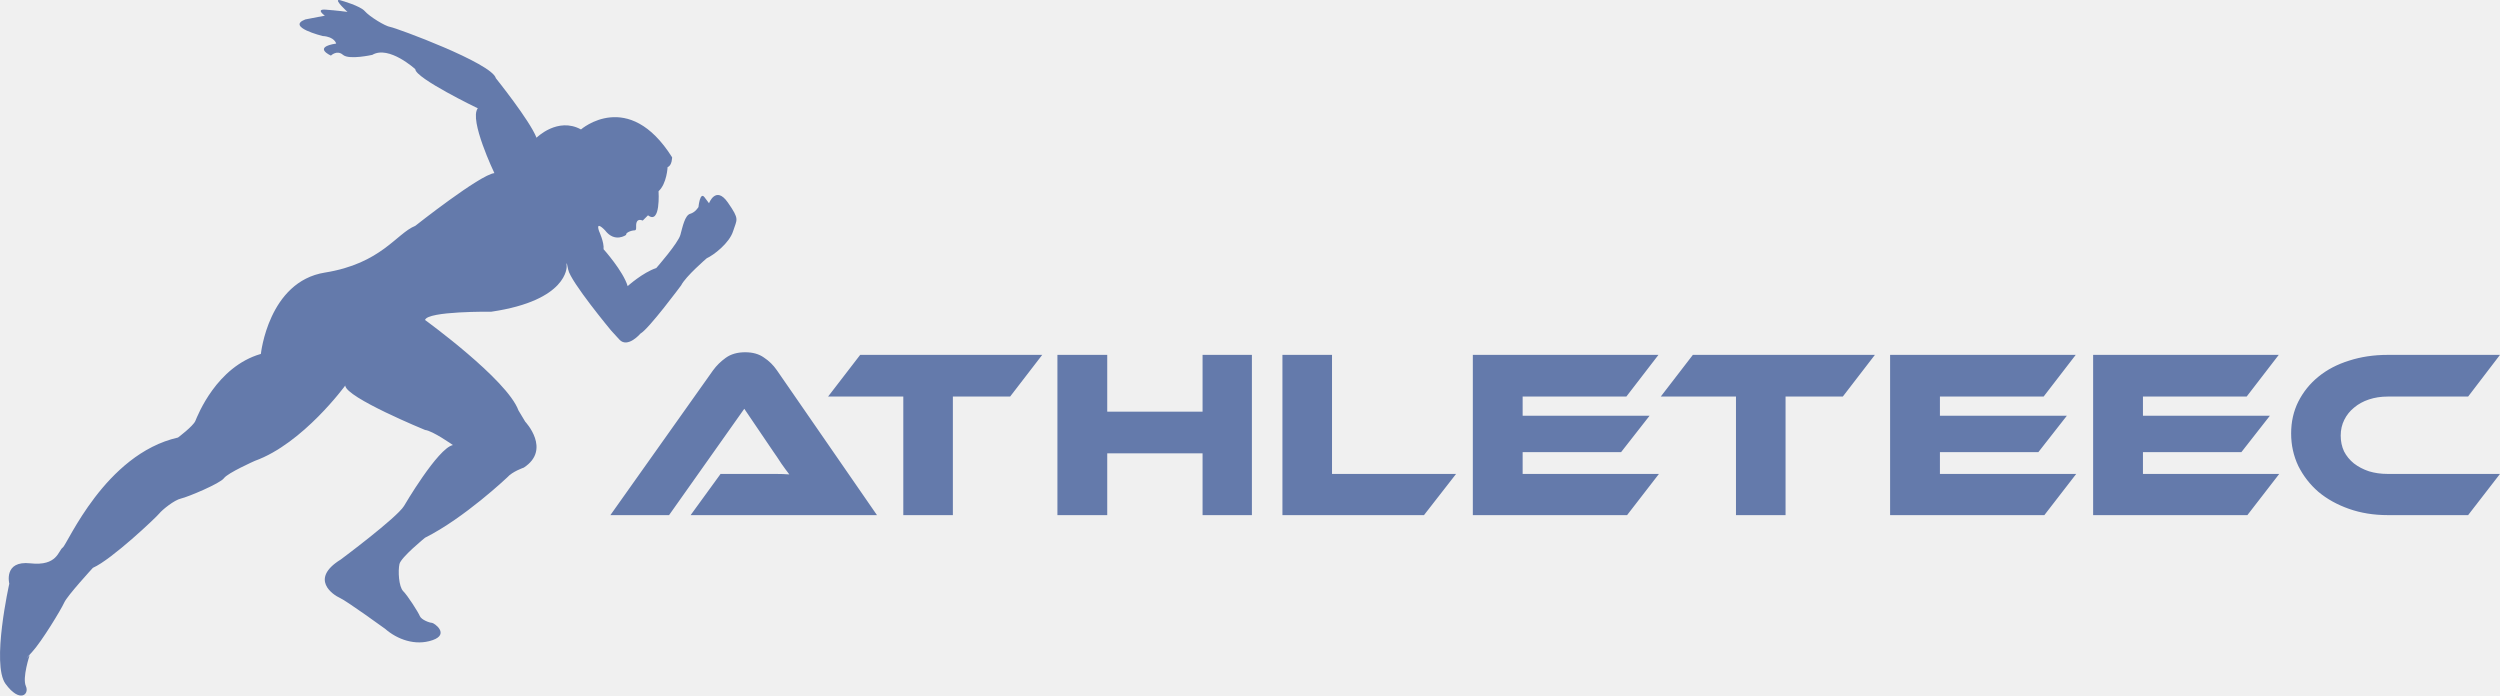
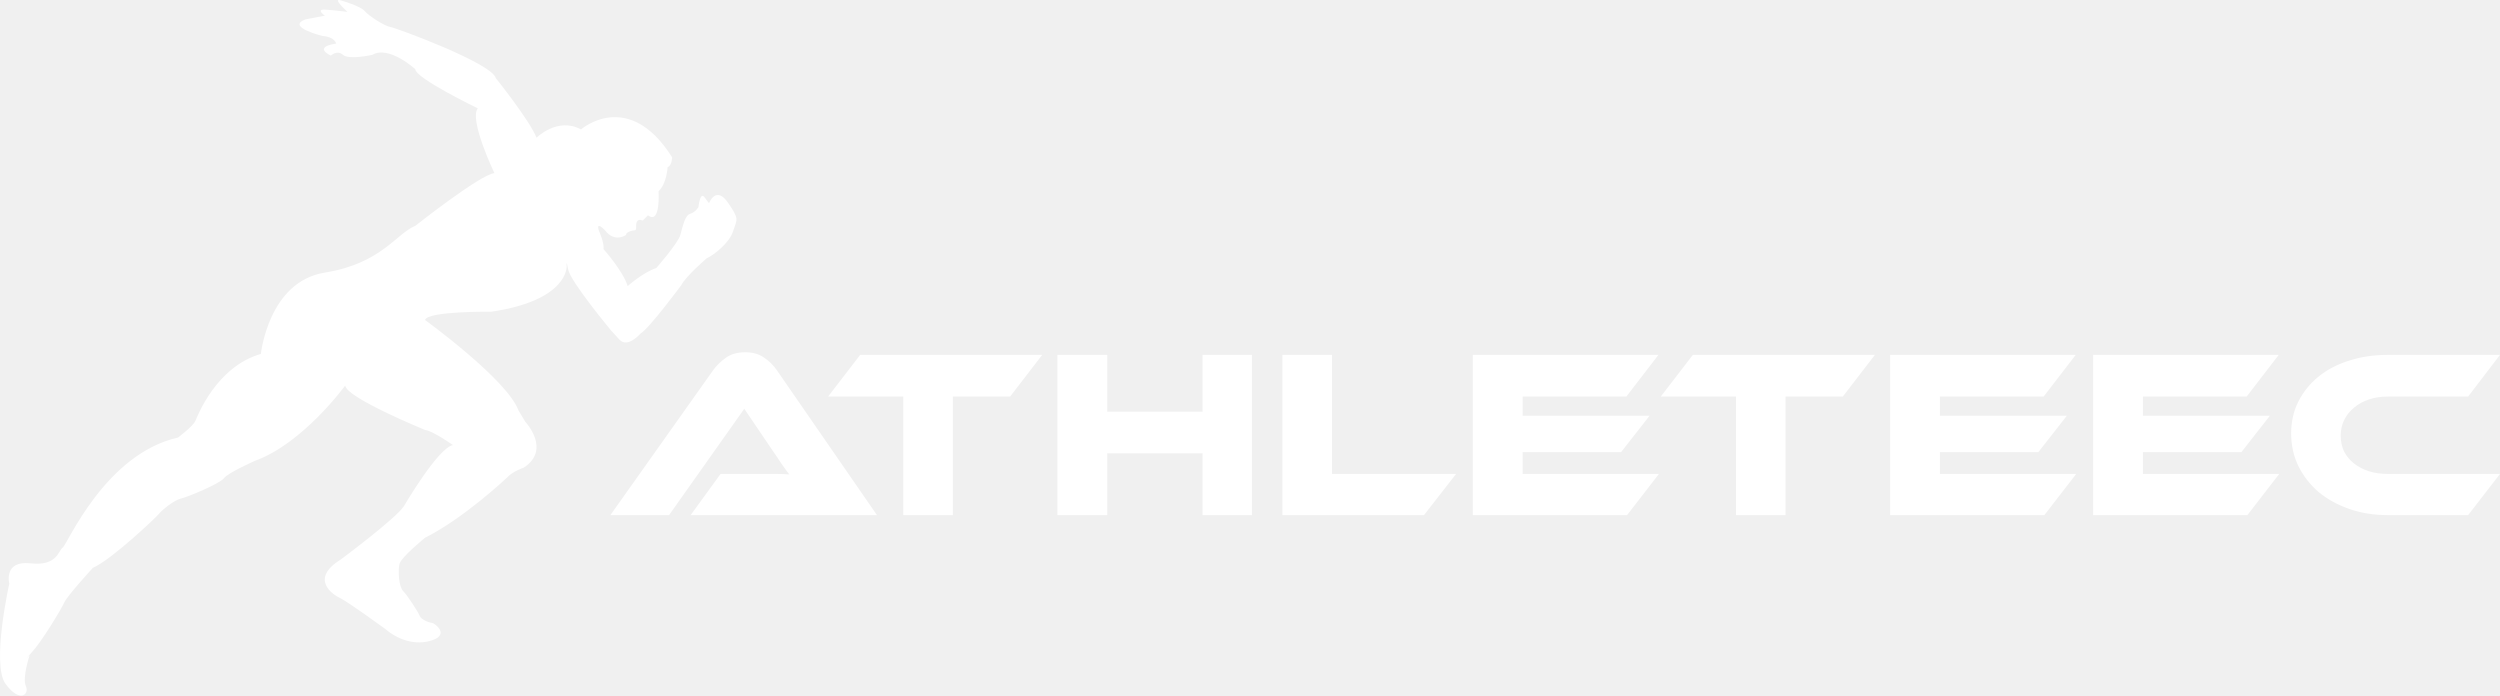
<svg xmlns="http://www.w3.org/2000/svg" xmlns:ns1="http://www.openswatchbook.org/uri/2009/osb" width="117.83mm" height="32.783mm" viewBox="0 0 417.508 116.161" id="svg4146" version="1.1">
  <defs id="defs4148">
    <linearGradient id="linearGradient6154" ns1:paint="solid">
      <stop style="stop-color:#000000;stop-opacity:1;" offset="0" id="stop6156" />
    </linearGradient>
  </defs>
  <g id="layer1" transform="translate(-9.932966,-8.566922)">
-     <path d="m 66.492,8.568 c -0.649,0.06 1.471,1.986 1.471,1.986 0,0 -1.888,-0.252 -3.648,-0.375 -1.762,-0.127 -0.127,1.004 -0.127,1.004 L 60.918,11.812 c -3.271,1.258 2.893,2.768 2.893,2.768 2.012,0.126 2.264,1.26 2.264,1.26 -4.025,0.628 -0.879,2.012 -0.879,2.012 0,0 1.008,-1.006 2.014,-0.125 1.008,0.881 4.904,0 4.904,0 2.768,-1.634 7.17,2.39 7.172,2.389 0,1.51 10.441,6.541 10.441,6.541 -1.509,1.886 2.77,10.82 2.77,10.82 -2.39,0.252 -13.211,8.807 -13.211,8.807 -3.145,1.26 -5.661,6.291 -15.096,7.803 -9.435,1.51 -10.691,13.586 -10.691,13.586 -7.421,2.138 -10.567,10.314 -10.943,11.195 -0.378,0.881 -2.895,2.768 -2.895,2.768 -12.204,2.767 -18.492,17.865 -19.246,18.369 -0.755,0.502 -0.881,3.143 -5.41,2.641 -4.528,-0.504 -3.521,3.396 -3.521,3.396 0,0 -3.019,13.458 -0.629,16.729 2.39,3.27 4.025,1.762 3.396,0.377 -0.63,-1.383 0.629,-5.154 0.629,-5.154 0,0 -1.259,1.256 0.377,-0.504 1.635,-1.762 4.905,-7.174 5.408,-8.307 0.503,-1.133 4.779,-5.785 4.779,-5.785 3.145,-1.385 10.568,-8.43 11.072,-9.059 0.501,-0.629 2.514,-2.265 3.646,-2.516 1.132,-0.251 6.543,-2.515 7.172,-3.396 0.629,-0.881 5.156,-2.893 5.156,-2.893 8.049,-2.894 15.096,-12.582 15.096,-12.582 0.127,2.014 13.336,7.422 13.336,7.422 1.258,0.127 4.652,2.518 4.652,2.518 -2.517,0.501 -8.178,10.189 -8.178,10.189 -1.257,2.012 -10.564,8.932 -10.564,8.932 -5.283,3.271 -1.258,5.912 -0.125,6.416 1.131,0.502 7.547,5.156 7.547,5.156 2.013,1.762 5.031,2.895 7.926,1.887 2.893,-1.006 0.25,-2.893 -0.127,-2.893 -0.378,0 -1.76,-0.504 -2.012,-1.133 -0.252,-0.629 -2.014,-3.396 -2.77,-4.15 -0.754,-0.756 -0.881,-3.396 -0.629,-4.529 0.251,-1.131 4.277,-4.4 4.277,-4.4 6.542,-3.269 13.713,-10.064 13.713,-10.064 0.88,-1.006 2.766,-1.637 2.766,-1.637 4.654,-3.02 0.252,-7.672 0.252,-7.672 l -1.135,-1.891 c -1.887,-5.158 -15.598,-15.096 -15.598,-15.096 0.378,-1.51 11.07,-1.383 11.07,-1.383 12.831,-1.889 12.58,-7.549 12.58,-7.549 0,0 -0.125,-1.51 0.252,0.504 0.375,2.012 7.172,10.188 7.172,10.188 l 1.383,1.512 c 1.382,1.512 3.521,-1.008 3.521,-1.008 1.383,-0.754 6.793,-8.051 6.793,-8.051 0.756,-1.508 4.277,-4.527 4.277,-4.527 1.132,-0.504 3.772,-2.515 4.402,-4.527 0.629,-2.013 1.132,-1.886 -0.881,-4.781 -2.013,-2.893 -3.146,0.127 -3.146,0.127 l -0.754,-1.006 c -0.755,-1.006 -1.006,1.635 -1.006,1.635 0,0 -0.505,0.881 -1.387,1.133 -0.879,0.251 -1.257,2.138 -1.635,3.521 -0.378,1.383 -4.025,5.535 -4.025,5.535 -2.264,0.754 -4.779,3.02 -4.779,3.02 -0.754,-2.518 -4.025,-6.166 -4.025,-6.166 0.125,-1.131 -0.754,-3.018 -0.754,-3.018 -0.631,-1.887 1.006,-0.125 1.006,-0.125 1.634,2.139 3.521,0.754 3.521,0.754 -0.125,-0.377 0.883,-0.754 1.385,-0.754 0.502,10e-7 0.126,-0.756 0.377,-1.385 0.252,-0.627 1.008,-0.252 1.008,-0.252 l 0.879,-0.881 c 2.14,1.635 1.762,-4.025 1.762,-4.025 1.385,-1.257 1.51,-4.025 1.51,-4.025 0.755,-0.252 0.756,-1.635 0.756,-1.635 -7.295,-11.572 -15.221,-4.654 -15.221,-4.654 -3.899,-2.138 -7.424,1.383 -7.424,1.383 -1.133,-2.893 -6.791,-9.938 -6.791,-9.938 -0.63,-2.516 -16.732,-8.429 -17.613,-8.555 -0.88,-0.126 -3.52,-1.764 -4.277,-2.645 -0.753,-0.88 -3.898,-1.76 -3.898,-1.76 -0.22,-0.079 -0.37,-0.108 -0.463,-0.1 z M 134.389,67.395 c -1.307,0 -2.387,0.307 -3.24,0.92 -0.853,0.613 -1.561,1.307 -2.121,2.08 l -17.16,24.199 9.801,0 12.561,-17.76 4.799,7.08 c 0.453,0.64 0.92,1.333 1.4,2.08 0.507,0.72 0.947,1.321 1.32,1.801 -0.64,-0.053 -1.399,-0.08 -2.279,-0.08 l -2.48,0 -6.721,0 -5,6.879 31.121,0 -16.721,-24.199 c -0.587,-0.853 -1.307,-1.559 -2.16,-2.119 -0.827,-0.587 -1.866,-0.881 -3.119,-0.881 z m 19.195,0.439 -5.359,6.961 12.561,0 0,19.799 8.279,0 0,-19.799 9.561,0 5.359,-6.961 -30.4,0 z m 32.941,0 0,26.76 8.32,0 0,-10.318 15.92,0 0,10.318 8.24,0 0,-26.76 -8.24,0 0,9.48 -15.92,0 0,-9.48 -8.32,0 z m 37.578,0 0,26.76 23.641,0 5.359,-6.879 -20.719,0 0,-19.881 -8.281,0 z m 31.797,0 0,26.76 25.762,0 5.318,-6.879 -22.76,0 0,-3.641 16.441,0 4.76,-6.08 -21.201,0 0,-3.199 17.32,0 5.359,-6.961 -31,0 z m 36.746,0 -5.359,6.961 12.561,0 0,19.799 8.279,0 0,-19.799 9.561,0 5.359,-6.961 -30.4,0 z m 32.941,0 0,26.76 25.762,0 5.318,-6.879 -22.76,0 0,-3.641 16.441,0 4.76,-6.08 -21.201,0 0,-3.199 17.32,0 5.359,-6.961 -31,0 z m 33.906,0 0,26.76 25.762,0 5.318,-6.879 -22.76,0 0,-3.641 16.441,0 4.76,-6.08 -21.201,0 0,-3.199 17.32,0 5.359,-6.961 -31,0 z m 49.188,0 c -2.32,0 -4.468,0.321 -6.441,0.961 -1.973,0.613 -3.679,1.506 -5.119,2.68 -1.413,1.147 -2.533,2.533 -3.359,4.16 -0.8,1.6 -1.201,3.374 -1.201,5.32 0,1.947 0.401,3.759 1.201,5.439 0.827,1.653 1.946,3.094 3.359,4.32 1.44,1.2 3.146,2.147 5.119,2.84 1.973,0.693 4.121,1.039 6.441,1.039 l 13.439,0 5.32,-6.879 -18.76,0 c -1.12,0 -2.161,-0.146 -3.121,-0.439 -0.96,-0.32 -1.8,-0.76 -2.52,-1.32 -0.693,-0.56 -1.241,-1.227 -1.641,-2 -0.373,-0.8 -0.559,-1.681 -0.559,-2.641 0,-0.96 0.2,-1.841 0.6,-2.641 0.4,-0.8 0.947,-1.479 1.641,-2.039 0.693,-0.587 1.519,-1.039 2.479,-1.359 0.96,-0.32 2.001,-0.48 3.121,-0.48 l 13.439,0 5.32,-6.961 -18.76,0 z" id="path3" style="fill:#647AAB;fill-opacity:1;stroke:none;stroke-opacity:1" />
+     <path d="m 66.492,8.568 c -0.649,0.06 1.471,1.986 1.471,1.986 0,0 -1.888,-0.252 -3.648,-0.375 -1.762,-0.127 -0.127,1.004 -0.127,1.004 L 60.918,11.812 c -3.271,1.258 2.893,2.768 2.893,2.768 2.012,0.126 2.264,1.26 2.264,1.26 -4.025,0.628 -0.879,2.012 -0.879,2.012 0,0 1.008,-1.006 2.014,-0.125 1.008,0.881 4.904,0 4.904,0 2.768,-1.634 7.17,2.39 7.172,2.389 0,1.51 10.441,6.541 10.441,6.541 -1.509,1.886 2.77,10.82 2.77,10.82 -2.39,0.252 -13.211,8.807 -13.211,8.807 -3.145,1.26 -5.661,6.291 -15.096,7.803 -9.435,1.51 -10.691,13.586 -10.691,13.586 -7.421,2.138 -10.567,10.314 -10.943,11.195 -0.378,0.881 -2.895,2.768 -2.895,2.768 -12.204,2.767 -18.492,17.865 -19.246,18.369 -0.755,0.502 -0.881,3.143 -5.41,2.641 -4.528,-0.504 -3.521,3.396 -3.521,3.396 0,0 -3.019,13.458 -0.629,16.729 2.39,3.27 4.025,1.762 3.396,0.377 -0.63,-1.383 0.629,-5.154 0.629,-5.154 0,0 -1.259,1.256 0.377,-0.504 1.635,-1.762 4.905,-7.174 5.408,-8.307 0.503,-1.133 4.779,-5.785 4.779,-5.785 3.145,-1.385 10.568,-8.43 11.072,-9.059 0.501,-0.629 2.514,-2.265 3.646,-2.516 1.132,-0.251 6.543,-2.515 7.172,-3.396 0.629,-0.881 5.156,-2.893 5.156,-2.893 8.049,-2.894 15.096,-12.582 15.096,-12.582 0.127,2.014 13.336,7.422 13.336,7.422 1.258,0.127 4.652,2.518 4.652,2.518 -2.517,0.501 -8.178,10.189 -8.178,10.189 -1.257,2.012 -10.564,8.932 -10.564,8.932 -5.283,3.271 -1.258,5.912 -0.125,6.416 1.131,0.502 7.547,5.156 7.547,5.156 2.013,1.762 5.031,2.895 7.926,1.887 2.893,-1.006 0.25,-2.893 -0.127,-2.893 -0.378,0 -1.76,-0.504 -2.012,-1.133 -0.252,-0.629 -2.014,-3.396 -2.77,-4.15 -0.754,-0.756 -0.881,-3.396 -0.629,-4.529 0.251,-1.131 4.277,-4.4 4.277,-4.4 6.542,-3.269 13.713,-10.064 13.713,-10.064 0.88,-1.006 2.766,-1.637 2.766,-1.637 4.654,-3.02 0.252,-7.672 0.252,-7.672 l -1.135,-1.891 c -1.887,-5.158 -15.598,-15.096 -15.598,-15.096 0.378,-1.51 11.07,-1.383 11.07,-1.383 12.831,-1.889 12.58,-7.549 12.58,-7.549 0,0 -0.125,-1.51 0.252,0.504 0.375,2.012 7.172,10.188 7.172,10.188 l 1.383,1.512 c 1.382,1.512 3.521,-1.008 3.521,-1.008 1.383,-0.754 6.793,-8.051 6.793,-8.051 0.756,-1.508 4.277,-4.527 4.277,-4.527 1.132,-0.504 3.772,-2.515 4.402,-4.527 0.629,-2.013 1.132,-1.886 -0.881,-4.781 -2.013,-2.893 -3.146,0.127 -3.146,0.127 l -0.754,-1.006 c -0.755,-1.006 -1.006,1.635 -1.006,1.635 0,0 -0.505,0.881 -1.387,1.133 -0.879,0.251 -1.257,2.138 -1.635,3.521 -0.378,1.383 -4.025,5.535 -4.025,5.535 -2.264,0.754 -4.779,3.02 -4.779,3.02 -0.754,-2.518 -4.025,-6.166 -4.025,-6.166 0.125,-1.131 -0.754,-3.018 -0.754,-3.018 -0.631,-1.887 1.006,-0.125 1.006,-0.125 1.634,2.139 3.521,0.754 3.521,0.754 -0.125,-0.377 0.883,-0.754 1.385,-0.754 0.502,10e-7 0.126,-0.756 0.377,-1.385 0.252,-0.627 1.008,-0.252 1.008,-0.252 l 0.879,-0.881 c 2.14,1.635 1.762,-4.025 1.762,-4.025 1.385,-1.257 1.51,-4.025 1.51,-4.025 0.755,-0.252 0.756,-1.635 0.756,-1.635 -7.295,-11.572 -15.221,-4.654 -15.221,-4.654 -3.899,-2.138 -7.424,1.383 -7.424,1.383 -1.133,-2.893 -6.791,-9.938 -6.791,-9.938 -0.63,-2.516 -16.732,-8.429 -17.613,-8.555 -0.88,-0.126 -3.52,-1.764 -4.277,-2.645 -0.753,-0.88 -3.898,-1.76 -3.898,-1.76 -0.22,-0.079 -0.37,-0.108 -0.463,-0.1 z M 134.389,67.395 c -1.307,0 -2.387,0.307 -3.24,0.92 -0.853,0.613 -1.561,1.307 -2.121,2.08 l -17.16,24.199 9.801,0 12.561,-17.76 4.799,7.08 c 0.453,0.64 0.92,1.333 1.4,2.08 0.507,0.72 0.947,1.321 1.32,1.801 -0.64,-0.053 -1.399,-0.08 -2.279,-0.08 l -2.48,0 -6.721,0 -5,6.879 31.121,0 -16.721,-24.199 c -0.587,-0.853 -1.307,-1.559 -2.16,-2.119 -0.827,-0.587 -1.866,-0.881 -3.119,-0.881 z m 19.195,0.439 -5.359,6.961 12.561,0 0,19.799 8.279,0 0,-19.799 9.561,0 5.359,-6.961 -30.4,0 z m 32.941,0 0,26.76 8.32,0 0,-10.318 15.92,0 0,10.318 8.24,0 0,-26.76 -8.24,0 0,9.48 -15.92,0 0,-9.48 -8.32,0 z m 37.578,0 0,26.76 23.641,0 5.359,-6.879 -20.719,0 0,-19.881 -8.281,0 z m 31.797,0 0,26.76 25.762,0 5.318,-6.879 -22.76,0 0,-3.641 16.441,0 4.76,-6.08 -21.201,0 0,-3.199 17.32,0 5.359,-6.961 -31,0 z m 36.746,0 -5.359,6.961 12.561,0 0,19.799 8.279,0 0,-19.799 9.561,0 5.359,-6.961 -30.4,0 z m 32.941,0 0,26.76 25.762,0 5.318,-6.879 -22.76,0 0,-3.641 16.441,0 4.76,-6.08 -21.201,0 0,-3.199 17.32,0 5.359,-6.961 -31,0 z m 33.906,0 0,26.76 25.762,0 5.318,-6.879 -22.76,0 0,-3.641 16.441,0 4.76,-6.08 -21.201,0 0,-3.199 17.32,0 5.359,-6.961 -31,0 z m 49.188,0 c -2.32,0 -4.468,0.321 -6.441,0.961 -1.973,0.613 -3.679,1.506 -5.119,2.68 -1.413,1.147 -2.533,2.533 -3.359,4.16 -0.8,1.6 -1.201,3.374 -1.201,5.32 0,1.947 0.401,3.759 1.201,5.439 0.827,1.653 1.946,3.094 3.359,4.32 1.44,1.2 3.146,2.147 5.119,2.84 1.973,0.693 4.121,1.039 6.441,1.039 l 13.439,0 5.32,-6.879 -18.76,0 c -1.12,0 -2.161,-0.146 -3.121,-0.439 -0.96,-0.32 -1.8,-0.76 -2.52,-1.32 -0.693,-0.56 -1.241,-1.227 -1.641,-2 -0.373,-0.8 -0.559,-1.681 -0.559,-2.641 0,-0.96 0.2,-1.841 0.6,-2.641 0.4,-0.8 0.947,-1.479 1.641,-2.039 0.693,-0.587 1.519,-1.039 2.479,-1.359 0.96,-0.32 2.001,-0.48 3.121,-0.48 l 13.439,0 5.32,-6.961 -18.76,0 z" id="path3" style="fill:#fff;fill-opacity:1;stroke:none;stroke-opacity:1" />
  </g>
</svg>
